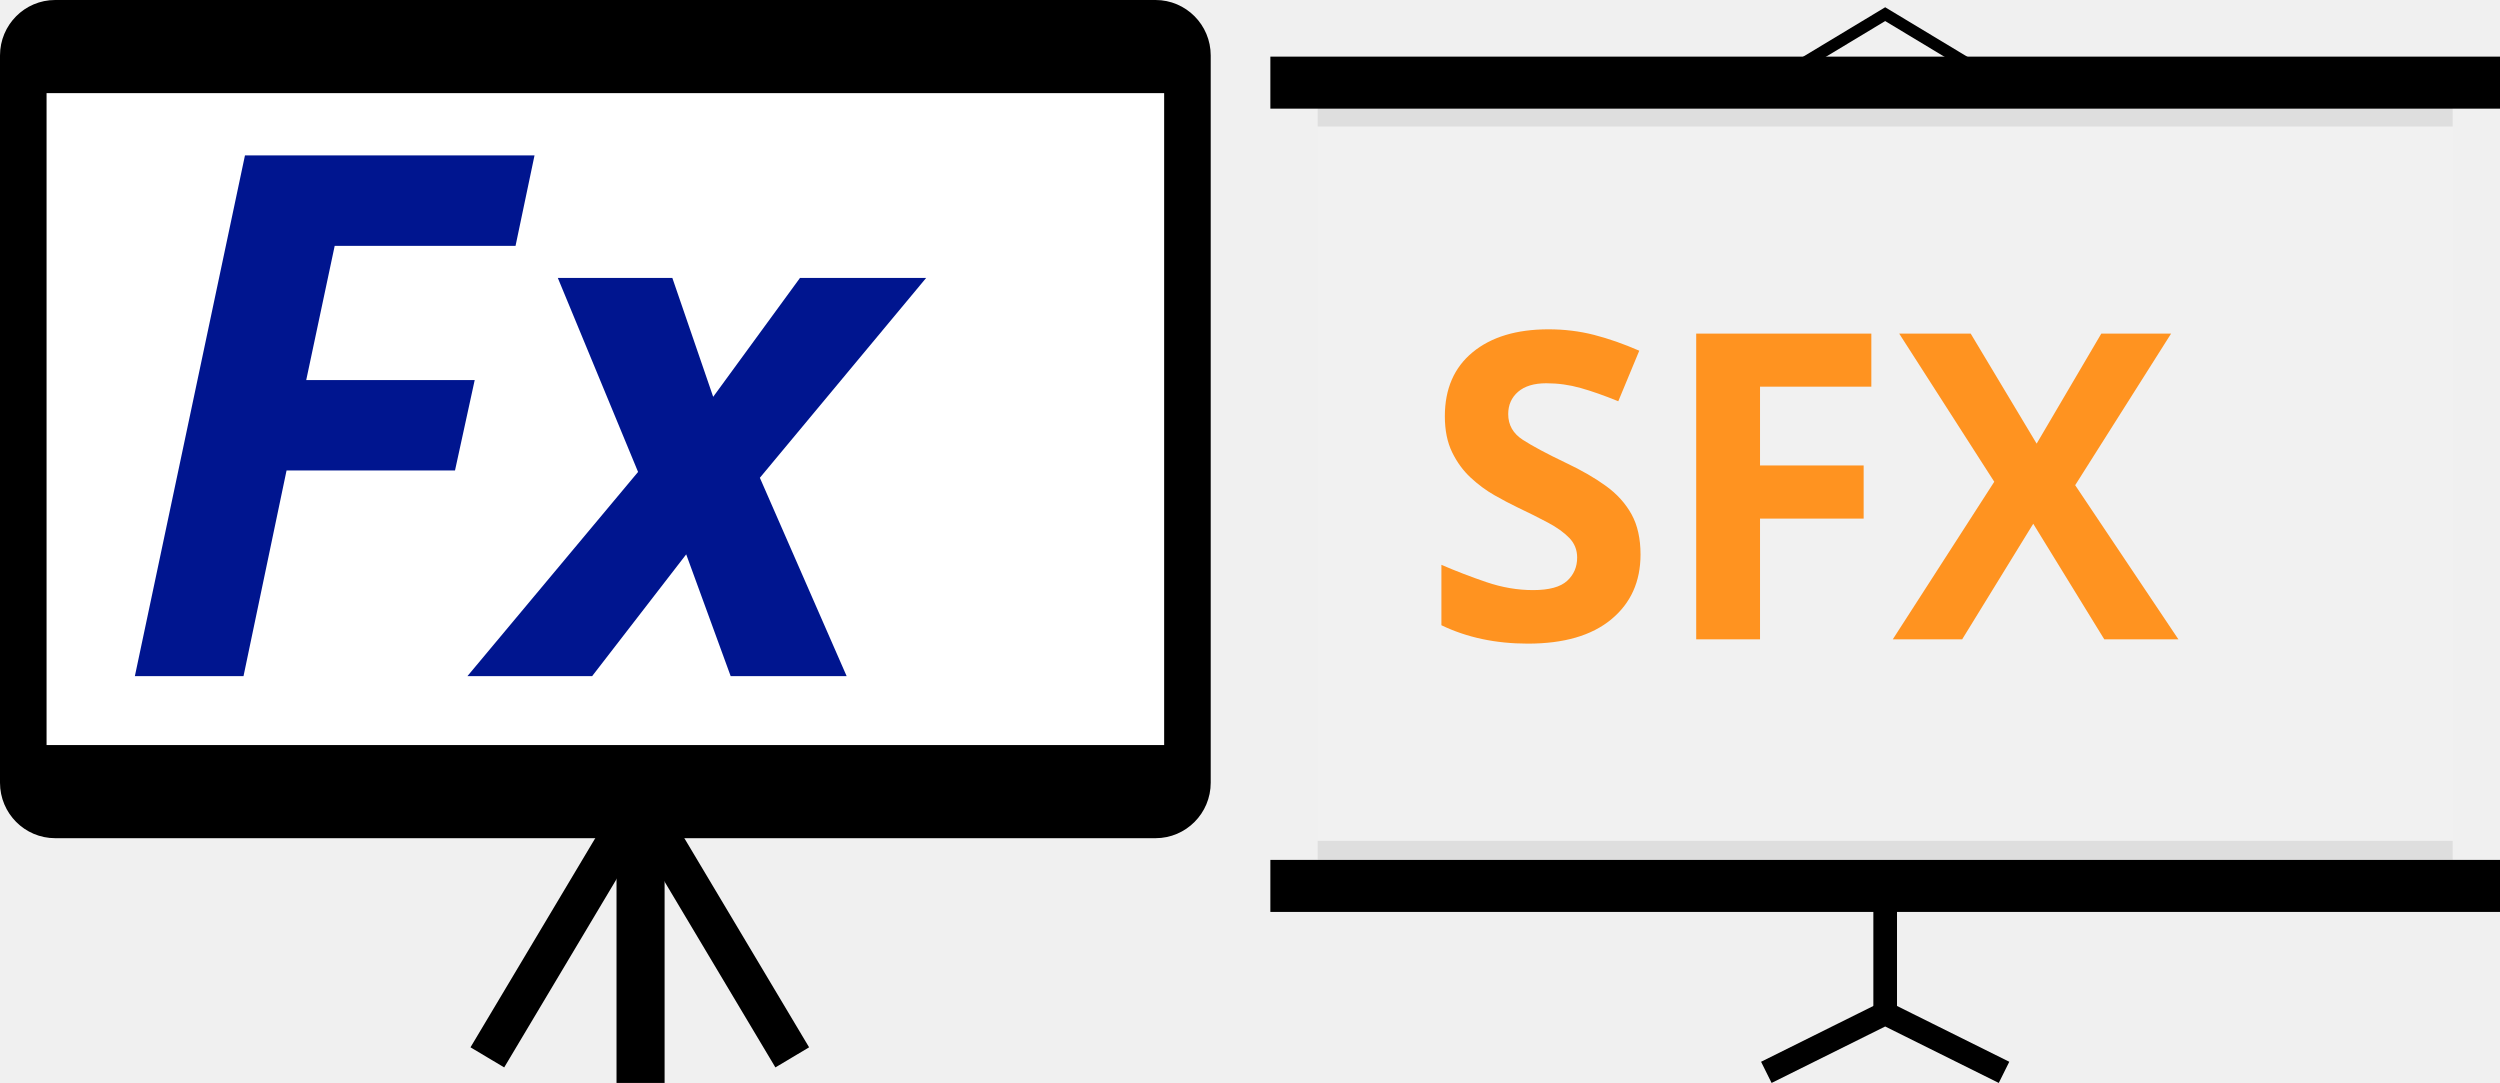
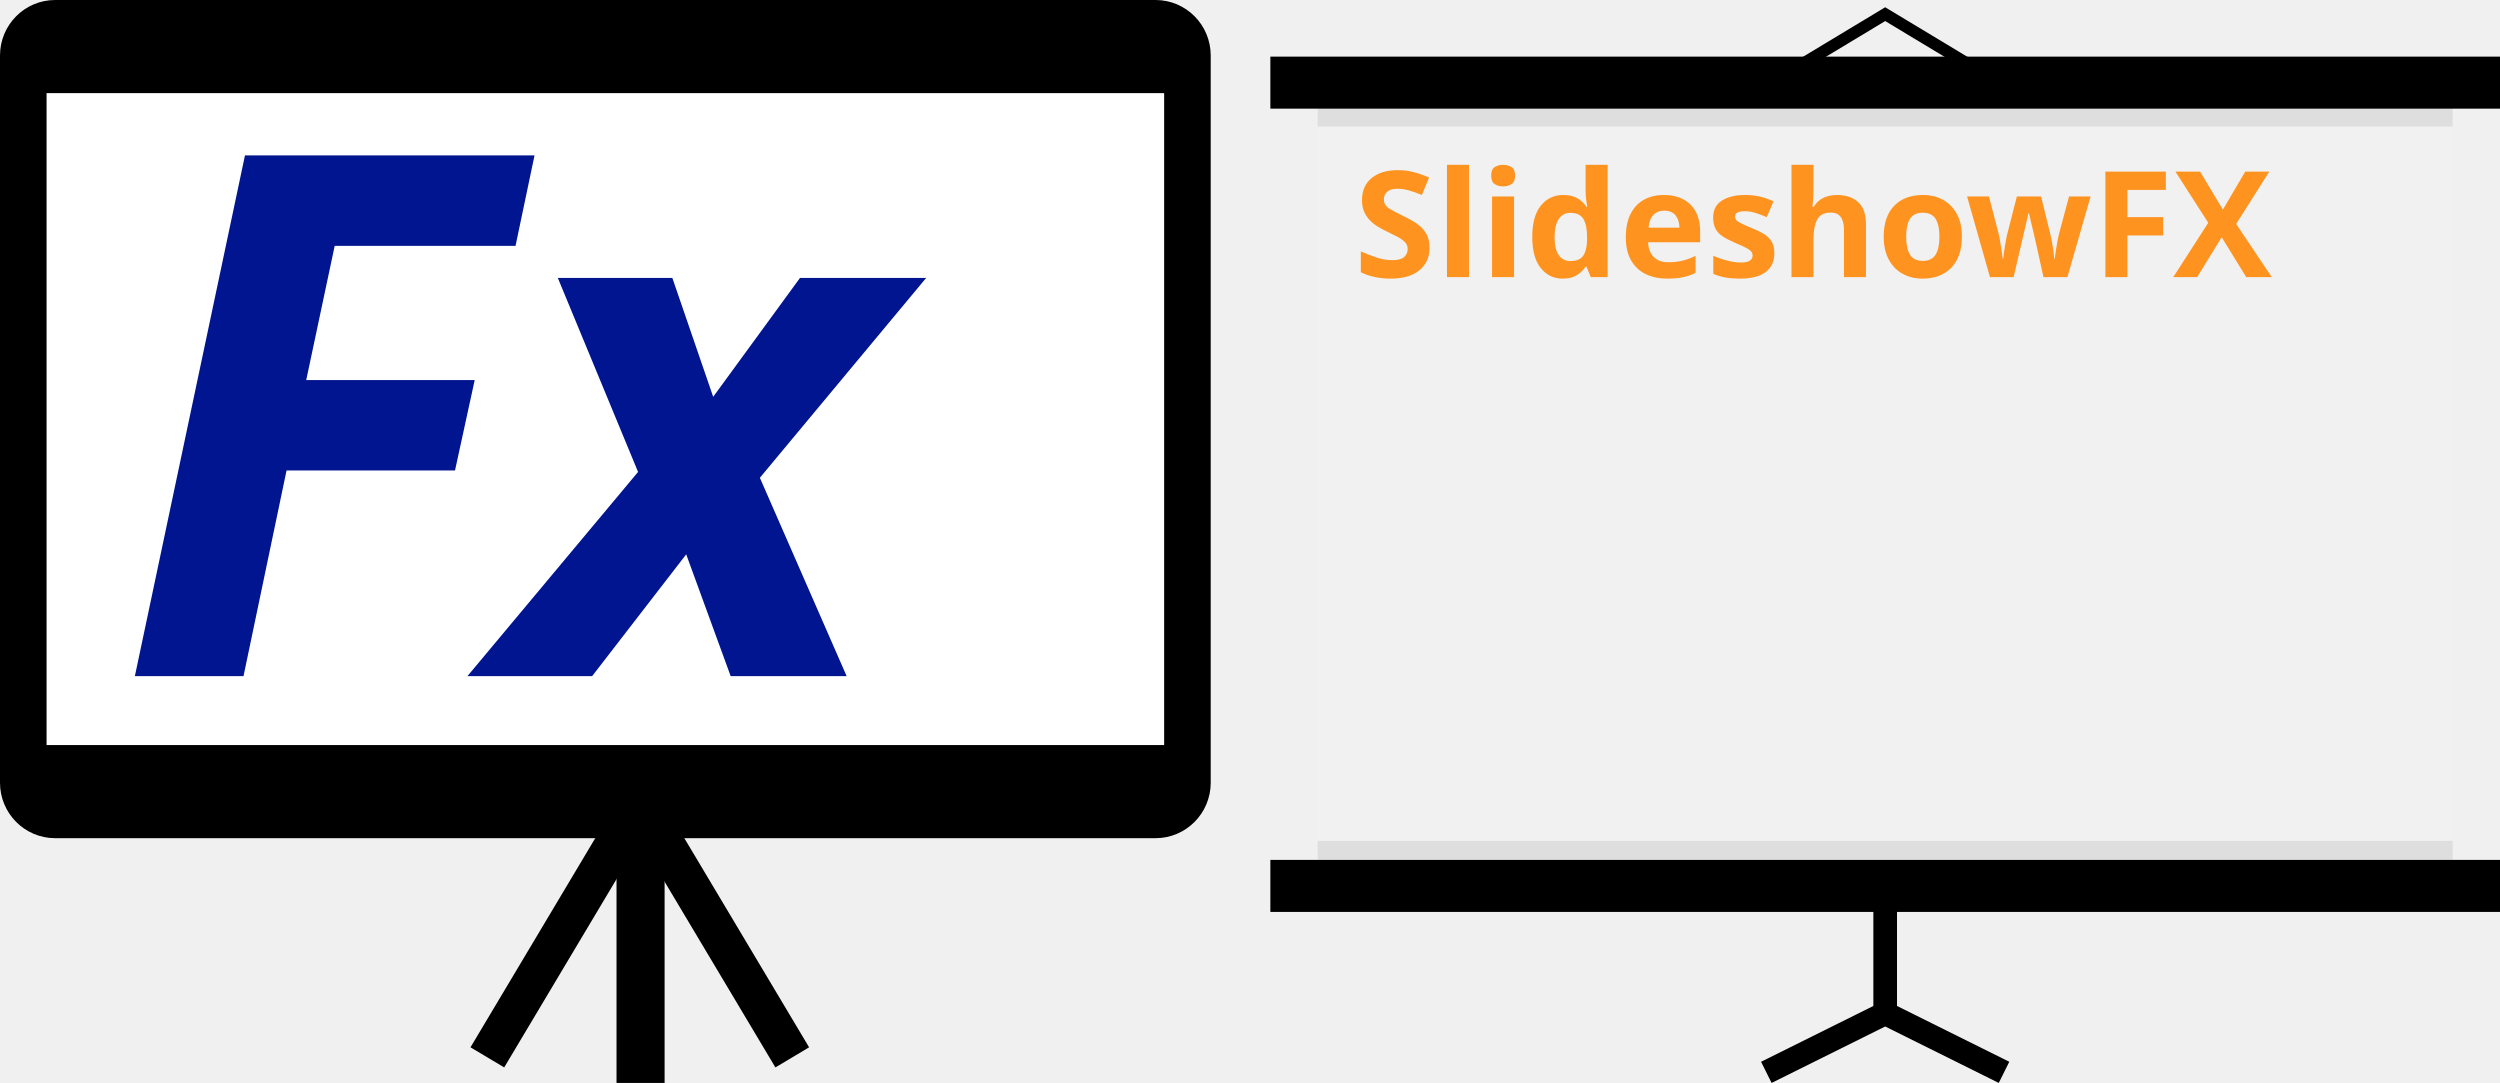
<svg xmlns="http://www.w3.org/2000/svg" width="1057.226" height="457.966" id="svg2" version="1.1">
  <defs id="defs4" />
  <g id="layer1" transform="translate(-0.5743146,-10.26243)" style="display:inline">
    <g id="layer6" style="display:inline">
      <rect style="display:inline;fill:#f1f1f1;fill-opacity:1;stroke:none" id="rect3378" width="480" height="318.086" x="557.8" y="55.76" />
      <rect style="display:inline;fill:#dedede;fill-opacity:1" id="rect4915" width="480" height="8" x="557.8" y="-63.76" transform="scale(1,-1)" />
      <rect style="display:inline;fill:#dedede;fill-opacity:1" id="rect4915-8" width="480" height="8" x="557.8" y="-373.846" transform="scale(1,-1)" />
    </g>
    <g id="layer3" style="display:inline">
      <path style="fill:none;fill-rule:evenodd;stroke:#000000;stroke-width:5;stroke-linecap:butt;stroke-linejoin:miter;stroke-miterlimit:4;stroke-dasharray:none;stroke-opacity:1" d="m 758.984,39.639 38.816,-23.389 38.816,23.389" id="path4180" />
      <path style="fill:none;fill-rule:evenodd;stroke:#000000;stroke-width:10;stroke-linecap:butt;stroke-linejoin:miter;stroke-miterlimit:4;stroke-dasharray:none;stroke-opacity:1" d="m 747.541,463.751 50.259,-24.978 50.259,24.978" id="path4180-4" />
      <path style="fill:none;fill-rule:evenodd;stroke:#000000;stroke-width:10;stroke-linecap:butt;stroke-linejoin:miter;stroke-miterlimit:4;stroke-dasharray:none;stroke-opacity:1" d="m 797.8,394.206 0,42.426" id="path4197" />
      <rect style="fill:#000000" id="rect3352" width="520" height="22" x="537.8" y="34.209" />
      <rect style="fill:#000000" id="rect3352-8" width="520" height="22" x="537.8" y="373.907" />
    </g>
-     <g id="layer4">
+     <g id="layer4" style="display:none">
      <text id="text3802-4" y="280.635" x="601.805" style="font-style:normal;font-weight:normal;font-size:24.146px;line-height:125%;font-family:Sans;letter-spacing:0px;word-spacing:0px;fill:#000000;fill-opacity:1;stroke:none" xml:space="preserve">
        <tspan style="font-style:normal;font-variant:normal;font-weight:bold;font-stretch:normal;font-size:181.095px;font-family:Verdana;-inkscape-font-specification:'Verdana Bold';fill:#ff9320;fill-opacity:1" y="280.635" x="601.805" id="tspan3804-4">SFX</tspan>
+       </text>
+     </g>
+     <g id="layer2" style="display:inline">
+       <text id="text3802-4-6" y="127.467" x="573.175" style="font-style:normal;font-weight:normal;font-size:24.146px;line-height:125%;font-family:Sans;letter-spacing:0px;word-spacing:0px;display:inline;fill:#000000;fill-opacity:1;stroke:none" xml:space="preserve">
+         <tspan style="font-style:normal;font-variant:normal;font-weight:bold;font-stretch:normal;font-size:62.5px;font-family:Verdana;-inkscape-font-specification:'Verdana Bold';fill:#ff9320;fill-opacity:1" y="127.467" x="573.175" id="tspan3804-4-5">SlideshowFX</tspan>
+       </text>
+     </g>
+     <g id="layer7" style="display:none">
+       <text id="text3802-4-2" y="196.419" x="796.57" style="font-style:normal;font-weight:normal;font-size:24.146px;line-height:125%;font-family:Sans;letter-spacing:0px;word-spacing:0px;display:inline;fill:#000000;fill-opacity:1;stroke:none" xml:space="preserve">
+         <tspan style="font-style:normal;font-variant:normal;font-weight:bold;font-stretch:normal;font-size:75px;font-family:Verdana;-inkscape-font-specification:'Verdana Bold';text-align:center;text-anchor:middle;fill:#ff9320;fill-opacity:1" y="196.419" x="796.57" id="tspan3804-4-57">Slideshow</tspan>
+         <tspan style="font-style:normal;font-variant:normal;font-weight:bold;font-stretch:normal;font-size:75px;font-family:Verdana;-inkscape-font-specification:'Verdana Bold';text-align:center;text-anchor:middle;fill:#ff9320;fill-opacity:1" y="290.169" x="796.57" id="tspan4195">FX</tspan>
      </text>
    </g>
    <flowRoot xml:space="preserve" id="flowRoot4082" style="font-style:normal;font-weight:normal;font-size:40px;line-height:125%;font-family:sans-serif;letter-spacing:0px;word-spacing:0px;fill:#000000;fill-opacity:1;stroke:none;stroke-width:1px;stroke-linecap:butt;stroke-linejoin:miter;stroke-opacity:1" transform="translate(0.5743143,0.09757774)">
      <flowRegion id="flowRegion4084">
        <rect id="rect4086" width="32" height="384" x="-4112" y="1332.13" />
      </flowRegion>
      <flowPara id="flowPara4088">++++</flowPara>
    </flowRoot>
    <flowRoot xml:space="preserve" id="flowRoot4097" style="font-style:normal;font-weight:normal;font-size:40px;line-height:125%;font-family:sans-serif;letter-spacing:0px;word-spacing:0px;fill:#000000;fill-opacity:1;stroke:none;stroke-width:1px;stroke-linecap:butt;stroke-linejoin:miter;stroke-opacity:1">
      <flowRegion id="flowRegion4099">
        <rect id="rect4101" width="1264" height="304" x="-8416" y="2100.13" />
      </flowRegion>
      <flowPara id="flowPara4103" />
    </flowRoot>
    <flowRoot xml:space="preserve" id="flowRoot4105" style="font-style:normal;font-weight:normal;font-size:40px;line-height:125%;font-family:sans-serif;letter-spacing:0px;word-spacing:0px;fill:#000000;fill-opacity:1;stroke:none;stroke-width:1px;stroke-linecap:butt;stroke-linejoin:miter;stroke-opacity:1">
      <flowRegion id="flowRegion4107">
        <rect id="rect4109" width="186" height="41" x="-179" y="32.13" />
      </flowRegion>
      <flowPara id="flowPara4111" />
    </flowRoot>
  </g>
  <g id="layer5" style="display:inline" transform="translate(-2.7700034e-7,-10.16486)">
    <g style="display:inline" id="g3806" transform="matrix(0.7876923,0,0,0.7876923,-45.01099,-108.7244)">
      <rect ry="27.213" rx="27.041" y="153.516" x="59.725" height="444.836" width="644.836" id="rect2985" style="fill:#000000;fill-opacity:1;fill-rule:nonzero;stroke:#000000;stroke-width:5.164;stroke-linecap:round;stroke-linejoin:round;stroke-miterlimit:4;stroke-dasharray:none;stroke-opacity:1" />
      <rect ry="0" rx="0" y="200.934" x="82.143" height="350" width="600" id="rect3755" style="fill:#ffffff;fill-opacity:1;fill-rule:nonzero;stroke:none" />
      <path id="path3764" d="m 401.041,599.532 0,132.803 z" style="fill:none;stroke:#000000;stroke-width:25.809;stroke-linecap:square;stroke-linejoin:miter;stroke-miterlimit:4;stroke-dasharray:none;stroke-opacity:1" />
      <path id="path3764-1" d="m 390.48,598.421 -71.695,120.182 z" style="fill:none;stroke:#000000;stroke-width:21.067;stroke-linecap:round;stroke-linejoin:bevel;stroke-miterlimit:4;stroke-dasharray:none;stroke-opacity:1" />
      <path id="path3764-1-7" d="m 410.786,598.421 71.695,120.182 z" style="fill:none;stroke:#000000;stroke-width:21.067;stroke-linecap:round;stroke-linejoin:bevel;stroke-miterlimit:4;stroke-dasharray:none;stroke-opacity:1" />
      <text id="text3802" y="513.944" x="119.361" style="font-style:normal;font-weight:normal;font-size:52.205px;line-height:125%;font-family:Sans;letter-spacing:0px;word-spacing:0px;fill:#000000;fill-opacity:1;stroke:none" xml:space="preserve">
        <tspan style="font-style:oblique;font-variant:normal;font-weight:bold;font-stretch:normal;font-size:391.539px;font-family:Verdana;-inkscape-font-specification:'Verdana Bold Oblique';fill:#00158f;fill-opacity:1" y="513.944" x="119.361" id="tspan3804">Fx</tspan>
      </text>
    </g>
  </g>
</svg>
